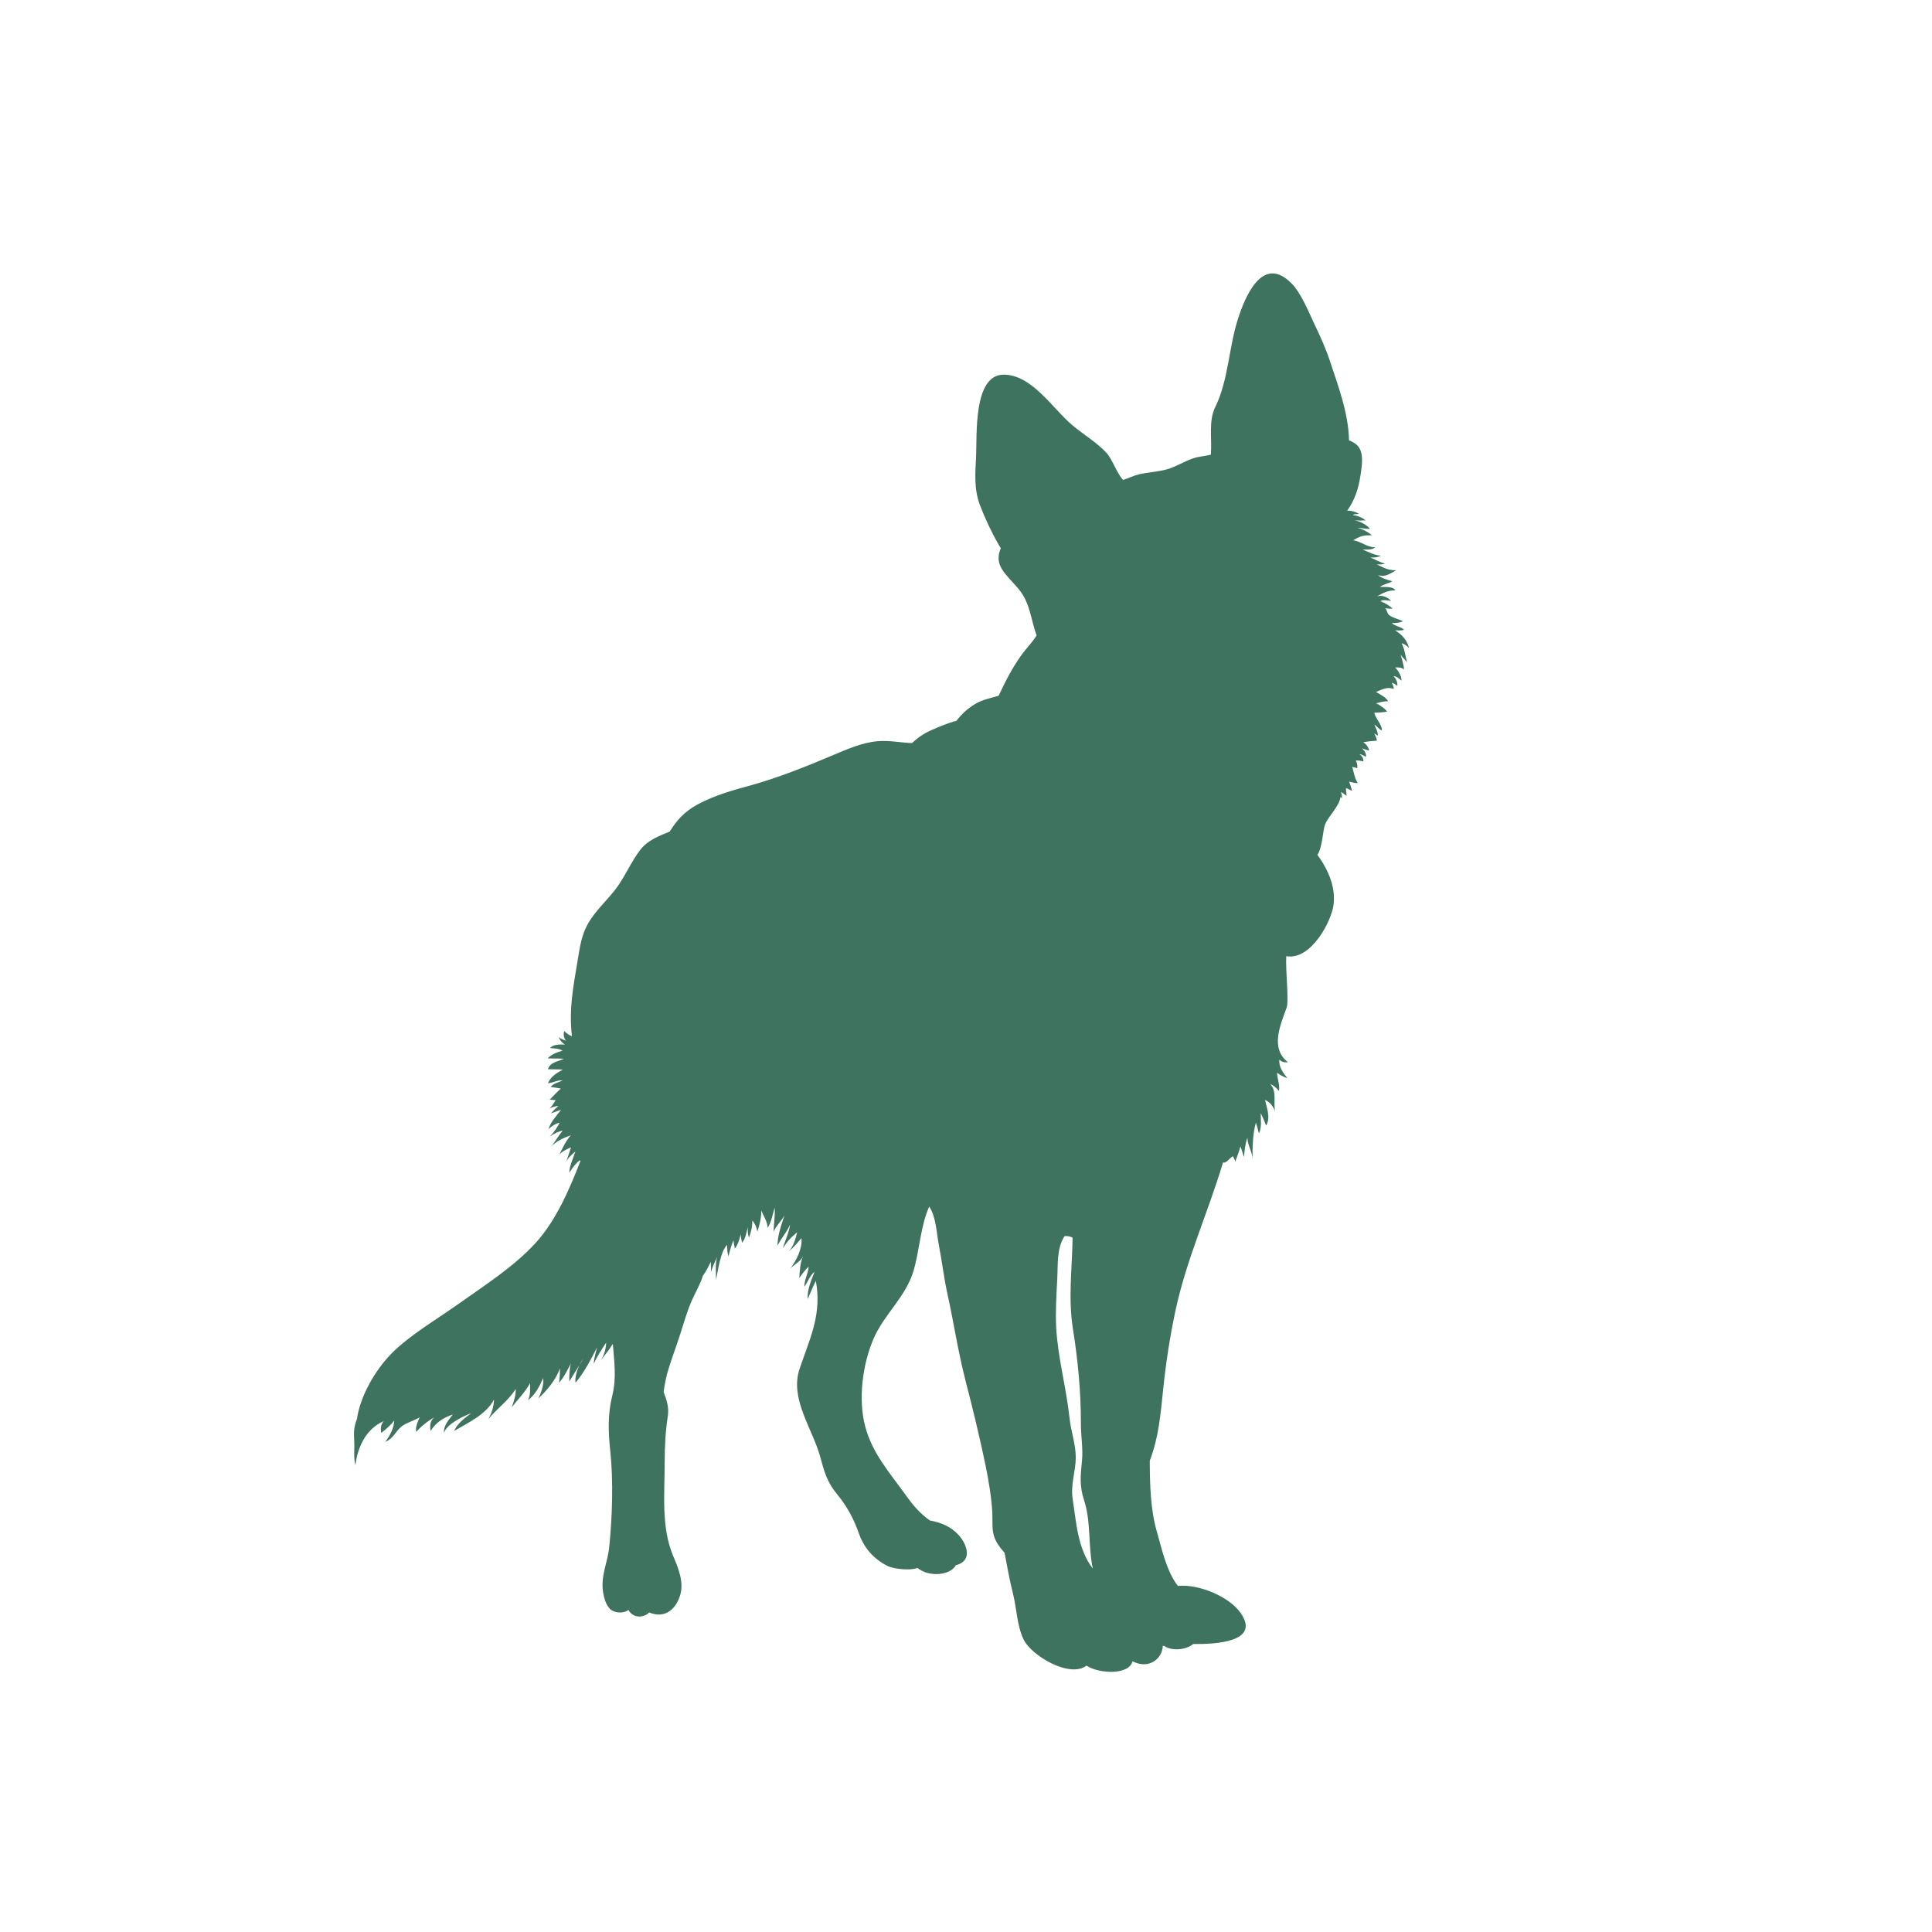
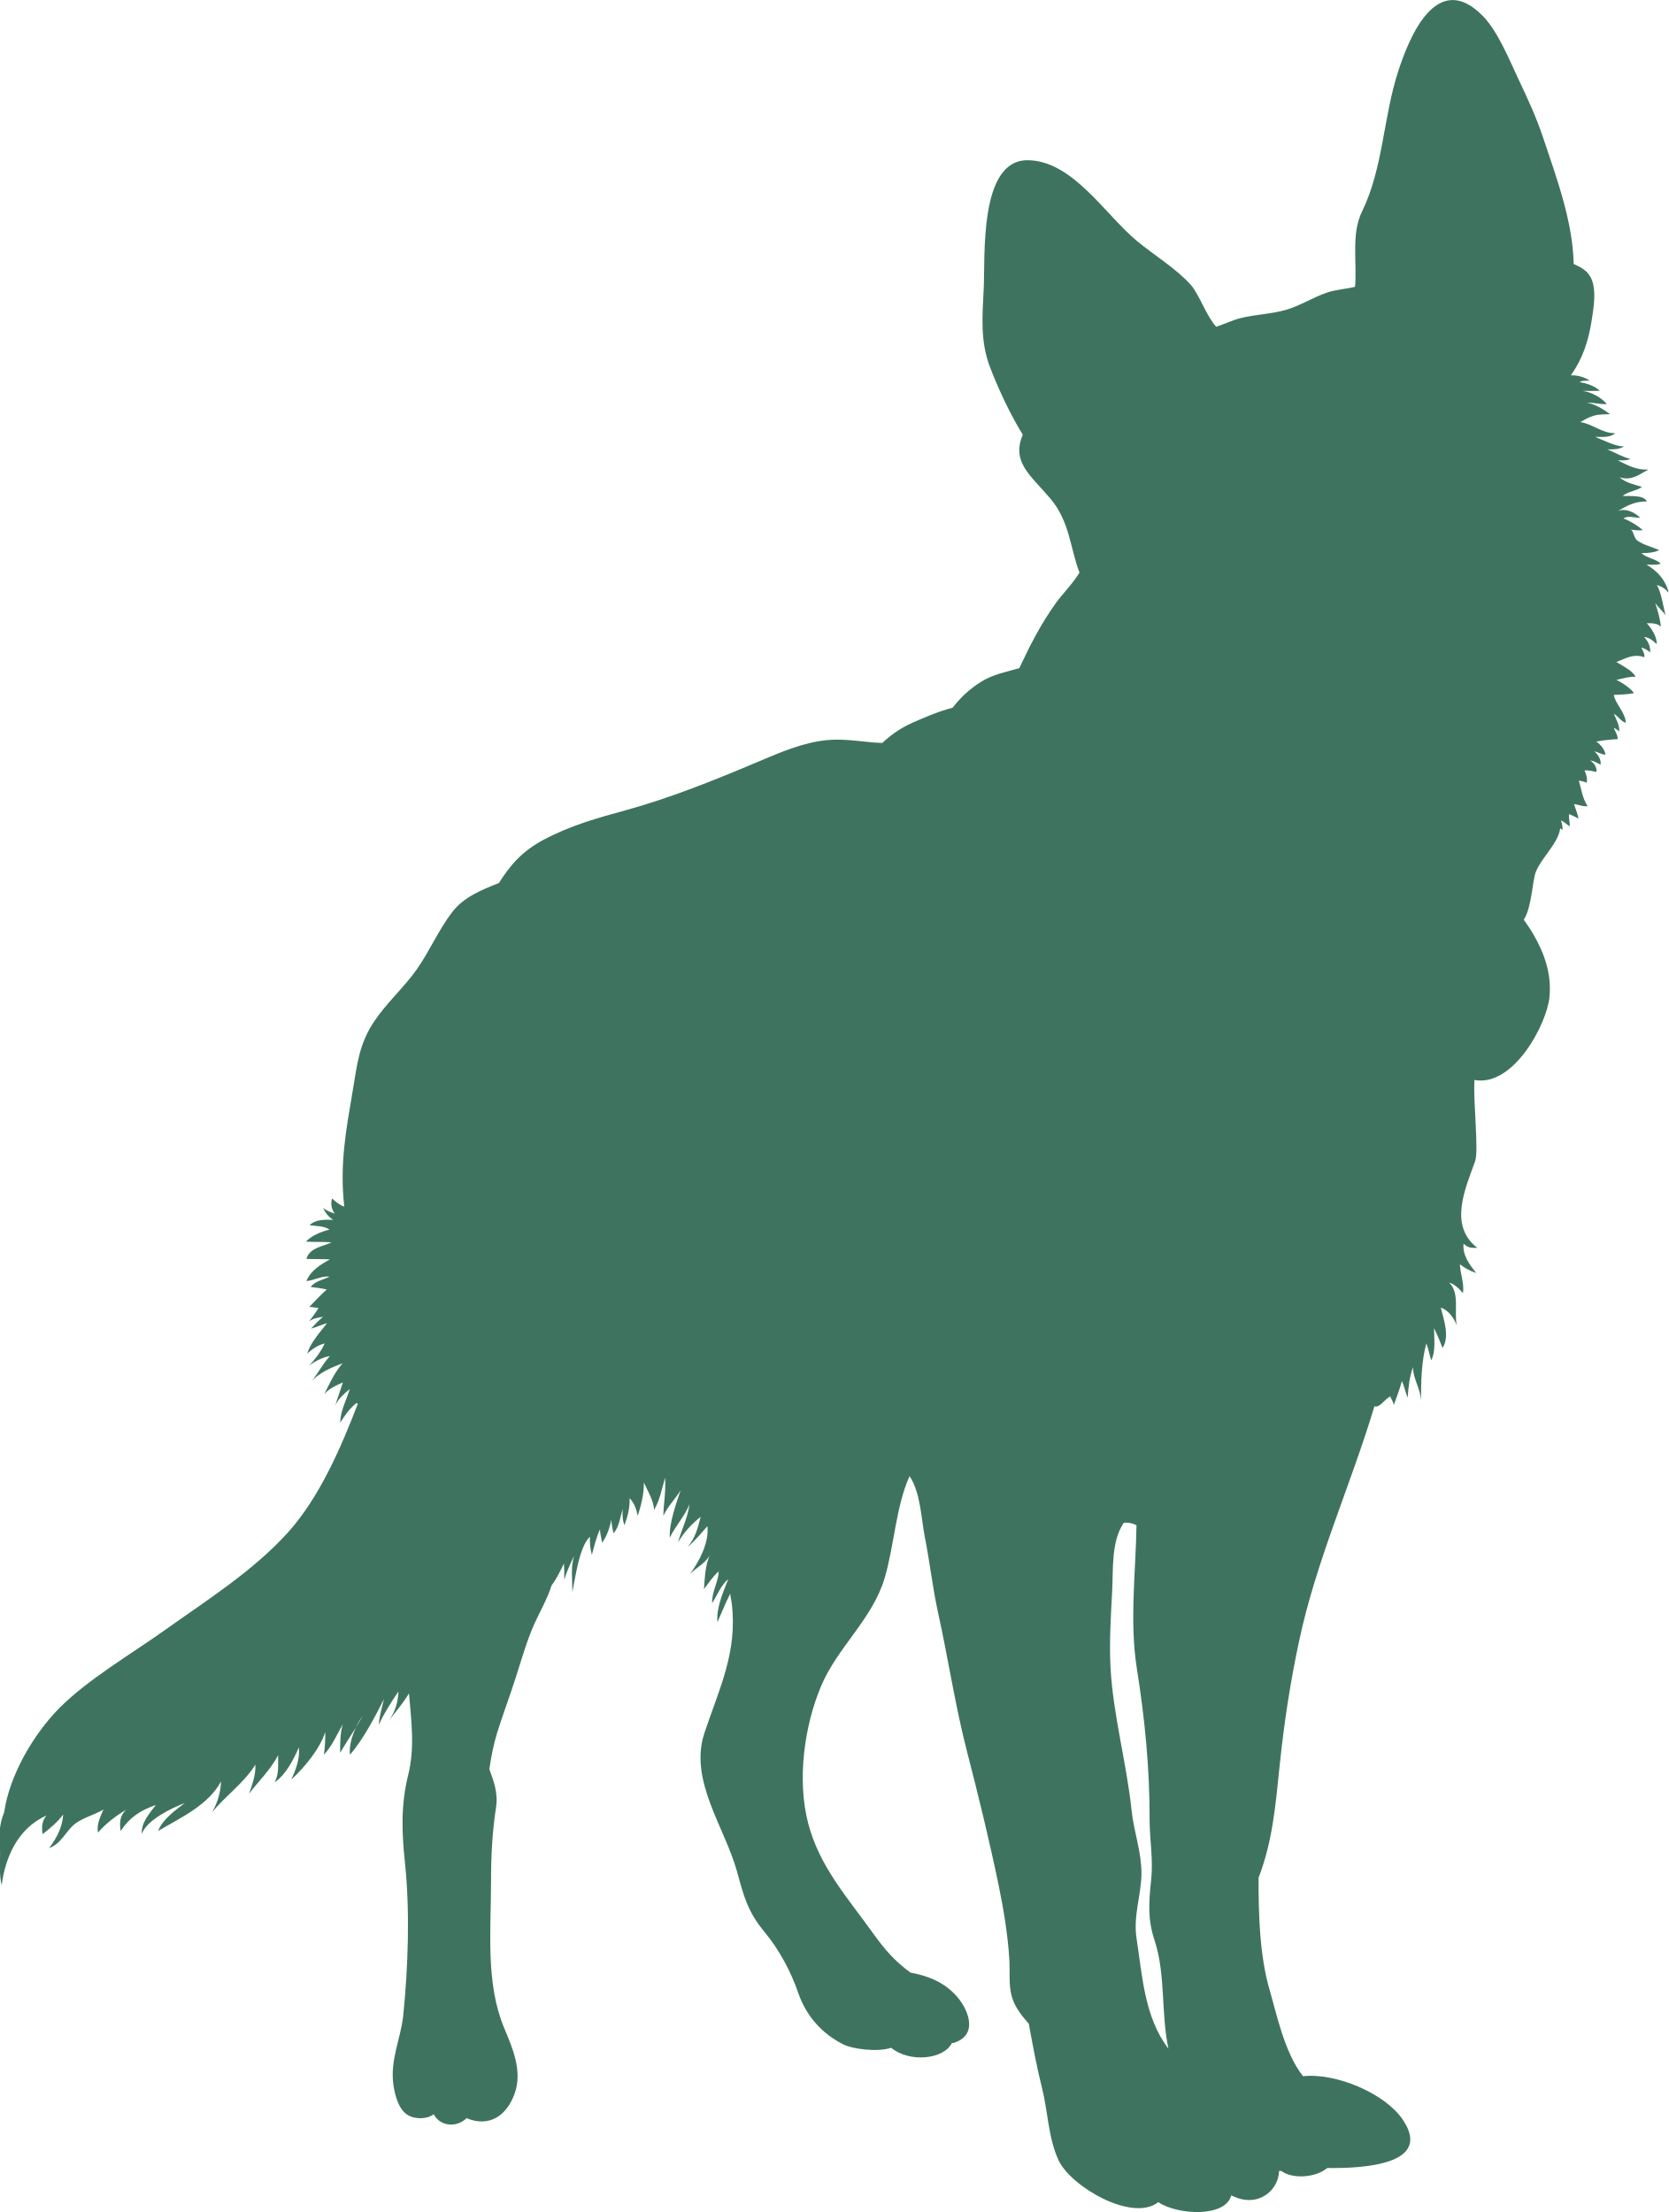
- <svg xmlns="http://www.w3.org/2000/svg" width="300" zoomAndPan="magnify" viewBox="0 0 224.88 225" height="300" preserveAspectRatio="xMidYMid meet" version="1.0">
-   <defs>
+ <svg xmlns="http://www.w3.org/2000/svg" width="163.782" zoomAndPan="magnify" viewBox="0 0 122.771 162.863" height="217.15" preserveAspectRatio="xMidYMid" version="1.0" id="svg2">
+   <defs id="defs1">
    <clipPath id="8263245c73">
-       <path d="M 41.066 31 L 164.004 31 L 164.004 195 L 41.066 195 Z M 41.066 31 " clip-rule="nonzero" />
+       <path d="M 41.066,31 H 164.004 V 195 H 41.066 Z m 0,0" clip-rule="nonzero" id="path1" />
    </clipPath>
  </defs>
-   <g clip-path="url(#8263245c73)">
-     <path fill="#3e745f" d="M 123.922 143.957 C 122.984 145.344 123.156 147.34 123.066 148.984 C 122.969 150.859 122.848 152.754 122.945 154.605 C 123.133 158.129 124.137 161.672 124.5 165.164 C 124.664 166.723 125.223 168.16 125.223 169.758 C 125.219 171.355 124.598 172.883 124.863 174.574 C 125.281 177.273 125.434 180.367 127.207 182.676 C 126.645 180.035 127.016 177.191 126.18 174.684 C 125.66 173.105 125.766 171.875 125.938 170.215 C 126.098 168.676 125.812 167.277 125.82 165.738 C 125.828 162.047 125.457 158.281 124.887 154.723 C 124.332 151.23 124.797 147.68 124.855 144.141 C 124.578 143.992 124.262 143.922 123.922 143.957 Z M 160.348 69.453 C 160.859 69.246 161.566 69.562 161.941 69.977 C 161.566 69.957 160.973 69.781 160.715 70.016 C 161.211 70.203 161.746 70.531 162.137 70.879 C 161.836 70.906 161.531 70.879 161.234 70.832 C 161.453 70.906 161.449 71.426 161.723 71.637 C 162.113 71.938 162.863 72.133 163.336 72.34 C 163.008 72.527 162.434 72.574 162.027 72.562 C 162.426 72.945 163.117 72.984 163.449 73.344 C 163.125 73.461 162.75 73.414 162.402 73.41 C 163.262 73.926 163.84 74.586 164.062 75.574 C 163.902 75.246 163.516 75.012 163.168 74.91 C 163.527 75.57 163.602 76.398 163.809 77.129 C 163.578 76.82 163.266 76.559 163.047 76.242 C 163.23 76.797 163.41 77.406 163.461 77.984 C 163.238 77.746 162.836 77.711 162.422 77.73 C 162.82 78.148 163.176 78.758 163.156 79.27 C 162.902 79.035 162.59 78.75 162.223 78.746 C 162.52 79.012 162.723 79.492 162.668 79.879 C 162.492 79.703 162.273 79.59 162.027 79.516 C 162.117 79.742 162.281 79.969 162.25 80.234 C 161.473 79.941 160.887 80.312 160.188 80.582 C 160.633 80.859 161.371 81.211 161.598 81.664 C 161.121 81.656 160.645 81.789 160.188 81.902 C 160.547 82.047 161.32 82.578 161.477 82.871 C 160.992 82.98 160.492 82.973 159.996 83.004 C 160.121 83.695 160.871 84.324 160.875 85.055 C 160.535 84.973 160.32 84.562 159.996 84.391 C 160.164 84.77 160.438 85.27 160.395 85.688 C 160.312 85.598 160.062 85.473 159.996 85.41 C 160.074 85.703 160.305 85.949 160.277 86.258 C 159.711 86.289 159.219 86.344 158.707 86.438 C 159.039 86.652 159.34 87.059 159.387 87.406 C 159.098 87.383 158.844 87.223 158.559 87.152 C 158.828 87.383 159.09 87.777 159.02 88.141 C 158.777 88.004 158.527 87.859 158.258 87.824 C 158.551 88.031 158.746 88.297 158.723 88.668 C 158.434 88.633 158.148 88.523 157.84 88.57 C 157.973 88.828 158.055 89.156 158.004 89.473 C 157.84 89.395 157.617 89.336 157.422 89.316 C 157.617 89.957 157.672 90.59 158.066 91.191 C 157.727 91.238 157.375 91.078 157.062 91.035 C 157.188 91.375 157.324 91.781 157.406 92.113 C 157.18 92.012 156.953 91.859 156.703 91.781 C 156.66 92.09 156.773 92.383 156.746 92.688 C 156.547 92.551 156.34 92.34 156.105 92.242 C 156.176 92.461 156.25 92.719 156.207 92.961 C 156.156 92.898 156.094 92.859 156.051 92.816 C 155.914 93.918 154.68 94.977 154.258 96.023 C 153.992 96.691 153.965 98.637 153.367 99.559 C 153.602 99.887 153.832 100.215 154.031 100.555 C 154.879 101.996 155.43 103.531 155.258 105.262 C 155.066 107.215 152.629 111.883 149.738 111.355 C 149.637 112.984 150.066 116.551 149.785 117.34 C 149.082 119.309 147.801 122.078 149.953 123.715 C 149.469 123.719 149.281 123.727 148.938 123.402 C 148.84 124.254 149.387 124.957 149.863 125.562 C 149.43 125.43 149.027 125.203 148.668 124.926 C 148.691 125.656 149 126.324 148.891 127.055 C 148.641 126.75 148.262 126.371 147.879 126.273 C 148.684 127.066 148.211 128.453 148.445 129.441 C 148.227 128.867 147.816 128.301 147.262 128.113 C 147.477 129.004 147.934 130.234 147.391 131.082 C 147.199 130.586 146.996 130.102 146.762 129.625 C 146.77 130.383 146.895 131.379 146.551 131.996 C 146.438 131.594 146.32 131.059 146.195 130.746 C 145.824 132.117 145.805 133.59 145.805 135.027 C 145.805 134.129 145.203 133.355 145.215 132.492 C 144.961 133.191 144.863 134 144.824 134.746 C 144.684 134.434 144.57 133.898 144.398 133.516 C 144.242 134.117 143.996 134.727 143.797 135.297 C 143.773 135.035 143.613 134.883 143.543 134.648 C 143.098 134.867 142.773 135.52 142.375 135.375 C 140.648 141.145 138.086 146.738 136.832 152.656 C 136.172 155.746 135.73 158.652 135.398 161.84 C 135.086 164.805 134.887 167.383 133.844 170.102 C 133.848 172.863 133.926 175.844 134.668 178.371 C 135.129 179.918 135.734 182.953 137.117 184.699 C 137.117 184.699 137.117 184.699 137.121 184.699 C 139.562 184.441 143.16 185.973 144.457 187.891 C 146.746 191.254 141.445 191.492 138.906 191.461 C 138.027 192.191 136.328 192.285 135.516 191.676 L 135.359 191.672 C 135.324 193.117 133.801 194.434 131.922 193.512 L 131.828 193.488 C 131.43 195.09 127.934 194.949 126.465 193.977 C 124.555 195.477 120.008 192.82 119.117 190.875 C 118.363 189.234 118.34 187.289 117.914 185.602 C 117.523 184.043 117.23 182.461 116.934 180.844 C 116.391 180.219 115.887 179.59 115.672 178.797 C 115.441 177.953 115.555 176.996 115.5 176.094 C 115.395 174.328 115.074 172.383 114.715 170.648 C 114.039 167.379 113.227 164.047 112.387 160.805 C 111.52 157.453 110.996 153.926 110.258 150.59 C 109.855 148.77 109.645 146.844 109.277 144.992 C 109.008 143.629 108.973 141.742 108.156 140.52 C 107.148 142.746 107.035 145.582 106.336 147.977 C 105.445 151.043 102.855 153.094 101.641 155.984 C 100.418 158.879 99.852 162.863 100.691 166.082 C 101.516 169.242 103.523 171.473 105.441 174.141 C 106.371 175.438 107.082 176.238 108.223 177.07 C 109.539 177.32 110.68 177.766 111.605 178.793 C 112.535 179.824 113.242 181.738 111.336 182.266 L 111.281 182.242 C 110.688 183.461 108.168 183.73 106.797 182.605 C 105.773 182.961 103.91 182.676 103.32 182.379 C 101.648 181.551 100.535 180.215 99.969 178.59 C 99.441 177.043 98.578 175.402 97.484 174.09 C 96.219 172.562 95.945 171.414 95.449 169.617 C 94.551 166.367 91.895 162.91 93.055 159.43 C 94.156 156.133 95.5 153.469 95.066 149.902 C 95.039 149.645 94.973 149.426 94.953 149.172 C 94.602 149.855 94.184 150.895 94.012 151.27 C 93.918 150.203 94.426 149.082 94.809 148.102 C 94.246 148.566 94.016 149.281 93.621 149.863 C 93.586 149.043 94.066 148.344 94.109 147.531 C 93.676 147.895 93.371 148.391 93.02 148.836 C 93.074 148.094 93.125 146.918 93.488 146.273 C 93.141 146.941 92.5 147.223 91.996 147.711 C 92.688 146.789 93.418 145.355 93.273 144.199 C 92.809 144.727 92.367 145.285 91.816 145.727 C 92.375 145.105 92.582 144.281 92.777 143.512 C 92.066 144.086 91.562 144.645 91.109 145.391 C 91.371 144.445 91.828 143.586 91.953 142.594 C 91.613 143.461 90.91 144.191 90.508 145.047 C 90.434 144.043 90.977 142.512 91.301 141.559 C 90.906 142.215 90.348 142.742 90.031 143.441 C 90.047 142.508 90.234 141.562 90.156 140.641 C 89.926 141.434 89.762 142.324 89.344 143.008 C 89.328 142.312 88.871 141.613 88.594 140.984 C 88.625 141.77 88.379 142.719 88.148 143.441 C 88.055 142.965 87.883 142.504 87.547 142.137 C 87.57 142.832 87.41 143.492 87.164 144.125 C 87.027 143.762 86.992 143.34 87.051 142.941 C 86.84 143.504 86.793 144.273 86.352 144.727 C 86.309 144.391 86.203 144.086 86.207 143.738 C 86.074 144.312 85.871 144.98 85.512 145.418 C 85.484 145.074 85.363 144.777 85.371 144.426 C 85.09 145.023 84.941 145.684 84.77 146.309 C 84.645 145.895 84.613 145.418 84.625 144.977 C 83.836 145.73 83.559 147.977 83.332 149.062 C 83.34 148.184 83.199 147.215 83.461 146.383 C 83.199 146.93 82.91 147.559 82.734 148.148 C 82.75 147.75 82.738 147.336 82.715 146.949 C 82.453 147.488 82.172 148.078 81.797 148.578 C 81.527 149.492 80.871 150.645 80.547 151.367 C 79.957 152.695 79.594 154.027 79.145 155.414 C 78.715 156.758 78.223 158.051 77.801 159.402 C 77.523 160.289 77.359 161.18 77.223 162.09 C 77.543 162.973 77.883 163.848 77.711 164.938 C 77.441 166.68 77.348 168.449 77.348 170.332 C 77.348 174.035 76.93 177.863 78.336 181.203 C 78.941 182.633 79.652 184.312 79.109 185.906 C 78.512 187.672 77.148 188.473 75.547 187.785 C 74.859 188.477 73.629 188.441 73.125 187.496 C 72.641 187.887 71.684 187.887 71.148 187.512 C 70.508 187.062 70.266 186.031 70.164 185.363 C 69.891 183.492 70.711 181.934 70.887 180.199 C 71.246 176.629 71.387 172.527 71.008 168.953 C 70.77 166.734 70.707 164.707 71.246 162.527 C 71.754 160.492 71.473 158.547 71.309 156.508 C 70.902 157.191 70.371 157.82 69.859 158.473 C 70.301 157.832 70.508 157.133 70.531 156.371 C 70.023 157.121 69.461 157.988 69.09 158.82 C 69.113 158.191 69.328 157.543 69.465 156.934 C 68.848 158.168 67.863 160.031 66.961 161.023 C 66.891 160.418 67.098 159.664 67.402 159.016 C 67.566 158.746 67.73 158.477 67.879 158.199 C 67.711 158.43 67.547 158.711 67.402 159.016 C 67.02 159.637 66.609 160.254 66.242 160.883 C 66.227 160.246 66.246 159.371 66.438 158.781 C 66.027 159.5 65.625 160.43 65.047 161.023 C 65.117 160.492 65.156 159.918 65.145 159.348 C 64.75 160.613 63.59 161.992 62.645 162.855 C 62.977 162.137 63.297 161.301 63.199 160.492 C 62.812 161.375 62.246 162.504 61.418 163.059 C 61.754 162.434 61.66 161.758 61.676 161.066 C 61.094 162.164 60.246 162.965 59.535 163.895 C 59.777 163.207 60.031 162.508 60 161.762 C 59.129 163.148 57.801 164.047 56.812 165.27 C 57.242 164.5 57.434 163.805 57.473 162.988 C 56.566 164.727 54.438 165.703 52.832 166.645 C 53.199 165.766 54.043 165.168 54.805 164.582 C 53.809 164.969 52.027 165.824 51.641 166.852 C 51.574 166.039 52.215 165.336 52.676 164.727 C 51.531 165.125 50.715 165.664 50.086 166.648 C 49.98 166.043 50.023 165.453 50.52 165.07 C 49.758 165.484 48.957 166.133 48.41 166.762 C 48.301 166.164 48.578 165.605 48.816 165.062 C 48.188 165.441 47.324 165.66 46.734 166.105 C 46.035 166.645 45.727 167.586 44.812 167.902 C 45.371 167.184 45.805 166.332 45.852 165.43 C 45.445 165.984 44.852 166.48 44.336 166.875 C 44.25 166.383 44.289 165.875 44.629 165.5 C 42.504 166.449 41.59 168.586 41.324 170.637 C 41.137 169.883 41.207 169.059 41.207 168.266 C 41.207 167.664 41.121 167.004 41.203 166.41 C 41.25 166.008 41.363 165.629 41.508 165.266 C 41.898 162.52 43.688 159.5 45.543 157.621 C 47.672 155.473 50.75 153.695 53.297 151.879 C 56.398 149.672 59.793 147.531 62.359 144.707 C 64.711 142.121 66.316 138.379 67.535 135.211 L 67.457 135.125 C 66.953 135.516 66.621 135.992 66.242 136.578 C 66.262 135.727 66.691 134.934 66.949 134.105 C 66.531 134.445 66.066 134.871 65.879 135.316 C 66.051 134.754 66.27 134.176 66.445 133.613 C 65.977 133.828 65.402 134.07 65.07 134.488 C 65.445 133.738 65.848 132.84 66.418 132.219 C 65.637 132.488 64.641 132.93 64.102 133.57 C 64.602 132.969 64.965 132.242 65.488 131.676 C 64.961 131.762 64.406 132.047 63.957 132.383 C 64.312 132.027 64.844 131.336 65.102 130.746 C 64.613 130.867 64.168 131.164 63.816 131.5 C 64.039 130.727 64.691 130 65.277 129.254 C 64.875 129.367 64.488 129.547 64.102 129.66 C 64.371 129.348 64.664 129.055 64.98 128.781 C 64.57 128.867 64.293 128.891 63.961 129.113 C 64.191 128.801 64.465 128.473 64.648 128.121 C 64.441 128.137 64.16 128.043 63.953 128.074 C 64.359 127.66 64.785 127.188 65.254 126.773 C 64.852 126.688 64.441 126.637 64.074 126.59 C 64.363 126.168 64.984 126.07 65.465 125.828 C 64.852 125.762 64.375 126.102 63.754 126.156 C 64.07 125.379 64.801 124.934 65.492 124.562 C 64.918 124.527 64.32 124.551 63.754 124.523 C 63.996 123.684 65.004 123.609 65.609 123.305 C 64.988 123.258 64.34 123.293 63.719 123.254 C 64.188 122.77 64.816 122.547 65.453 122.359 C 65.027 122.09 64.457 122.113 63.988 122.047 C 64.41 121.613 65.117 121.629 65.73 121.648 C 65.41 121.453 65.145 121.141 64.992 120.781 C 65.281 121.008 65.547 121.082 65.848 121.191 C 65.609 120.898 65.523 120.48 65.645 120.074 C 65.902 120.312 66.215 120.57 66.543 120.672 C 66.195 117.523 66.676 115.055 67.184 112.031 C 67.5 110.145 67.645 108.672 68.762 107.016 C 69.672 105.664 70.938 104.543 71.871 103.223 C 72.816 101.883 73.496 100.281 74.5 98.977 C 75.363 97.859 76.695 97.344 77.93 96.848 C 78.727 95.59 79.594 94.52 81.27 93.637 C 83.258 92.594 85.191 92.059 87.277 91.488 C 90.543 90.586 93.848 89.262 96.977 87.934 C 98.621 87.238 100.34 86.484 102.121 86.324 C 103.484 86.195 104.875 86.5 106.148 86.539 C 106.766 85.969 107.449 85.457 108.344 85.062 C 109.137 84.707 110.324 84.195 111.324 83.945 C 111.898 83.211 112.566 82.555 113.492 81.992 C 114.355 81.469 115.344 81.297 116.238 81.027 C 117.035 79.332 117.824 77.766 118.961 76.191 C 119.43 75.555 120.18 74.797 120.668 73.992 C 119.969 72.18 119.965 70.246 118.516 68.535 C 117.078 66.836 115.633 65.863 116.492 63.84 C 116.395 63.684 116.301 63.527 116.211 63.375 C 115.406 61.984 114.664 60.387 114.09 58.898 C 113.355 56.996 113.512 55.164 113.613 53.156 C 113.738 50.727 113.25 43.621 116.844 43.633 C 120.156 43.648 122.527 47.609 124.891 49.574 C 126.188 50.648 127.75 51.582 128.84 52.785 C 129.473 53.484 129.996 55.09 130.73 55.895 C 131.371 55.68 132.016 55.379 132.547 55.25 C 133.645 54.984 134.773 54.965 135.875 54.648 C 136.918 54.344 137.84 53.742 138.863 53.387 C 139.543 53.152 140.281 53.125 140.953 52.953 C 141.105 51.074 140.66 49.062 141.465 47.414 C 143.027 44.223 143.035 40.426 144.129 37.09 C 144.926 34.625 146.965 29.516 150.387 33.043 C 151.469 34.16 152.324 36.27 152.984 37.672 C 153.648 39.07 154.297 40.473 154.777 41.914 C 155.746 44.832 156.984 48.094 157.047 51.277 C 157.785 51.598 158.293 51.914 158.492 52.812 C 158.664 53.617 158.488 54.68 158.367 55.453 C 158.137 56.934 157.699 58.277 156.836 59.469 C 157.328 59.461 157.816 59.59 158.23 59.859 C 157.965 59.871 157.68 59.836 157.48 59.977 C 157.977 60.043 158.613 60.262 158.965 60.605 C 158.539 60.633 158.102 60.617 157.668 60.617 C 158.293 60.672 159.09 61.102 159.484 61.586 C 159.008 61.625 158.516 61.461 158.016 61.492 C 158.594 61.57 159.23 61.969 159.73 62.328 C 159.312 62.355 158.934 62.328 158.535 62.441 C 158.176 62.547 157.855 62.727 157.535 62.918 C 158.414 63.031 159.152 63.762 160.102 63.727 C 159.754 64.07 159.125 64.004 158.629 64 C 159.184 64.227 160.164 64.73 160.758 64.703 C 160.434 64.922 159.945 64.938 159.527 64.922 C 160.074 65.145 160.633 65.492 161.223 65.625 C 160.941 65.77 160.605 65.715 160.293 65.738 C 161.023 66.086 161.637 66.449 162.543 66.41 C 161.812 66.809 161.301 67.246 160.426 66.98 C 160.859 67.379 161.535 67.516 162.074 67.688 C 161.75 67.949 161.051 68.02 160.652 68.352 C 161.156 68.387 162.203 68.25 162.434 68.758 C 161.582 68.742 160.977 69.062 160.34 69.441 Z M 160.348 69.453 " fill-opacity="1" fill-rule="nonzero" />
+   <g clip-path="url(#8263245c73)" id="g2" transform="translate(-41.22766,-31.83963)">
+     <path fill="#3e745f" d="m 123.922,143.957 c -0.938,1.387 -0.766,3.383 -0.855,5.027 -0.098,1.875 -0.219,3.77 -0.121,5.621 0.188,3.523 1.191,7.066 1.555,10.559 0.164,1.559 0.723,2.996 0.723,4.594 -0.004,1.598 -0.625,3.125 -0.359,4.816 0.418,2.699 0.57,5.793 2.344,8.102 -0.562,-2.641 -0.191,-5.484 -1.027,-7.992 -0.52,-1.578 -0.414,-2.809 -0.242,-4.469 0.16,-1.539 -0.125,-2.938 -0.117,-4.477 0.008,-3.691 -0.363,-7.457 -0.934,-11.016 -0.555,-3.492 -0.09,-7.043 -0.031,-10.582 -0.277,-0.148 -0.594,-0.219 -0.934,-0.184 z m 36.426,-74.504 c 0.512,-0.207 1.219,0.109 1.594,0.523 -0.375,-0.02 -0.969,-0.195 -1.227,0.039 0.496,0.188 1.031,0.516 1.422,0.863 -0.301,0.027 -0.605,0 -0.902,-0.047 0.219,0.074 0.215,0.594 0.488,0.805 0.391,0.301 1.141,0.496 1.613,0.703 -0.328,0.188 -0.902,0.234 -1.309,0.223 0.398,0.383 1.09,0.422 1.422,0.781 -0.324,0.117 -0.699,0.07 -1.047,0.066 0.859,0.516 1.438,1.176 1.66,2.164 -0.16,-0.328 -0.547,-0.562 -0.895,-0.664 0.359,0.66 0.434,1.488 0.641,2.219 -0.23,-0.309 -0.543,-0.57 -0.762,-0.887 0.184,0.555 0.363,1.164 0.414,1.742 -0.223,-0.238 -0.625,-0.273 -1.039,-0.254 0.398,0.418 0.754,1.027 0.734,1.539 -0.254,-0.234 -0.566,-0.52 -0.934,-0.523 0.297,0.266 0.5,0.746 0.445,1.133 -0.176,-0.176 -0.395,-0.289 -0.641,-0.363 0.09,0.227 0.254,0.453 0.223,0.719 -0.777,-0.293 -1.363,0.078 -2.062,0.348 0.445,0.277 1.184,0.629 1.41,1.082 -0.477,-0.008 -0.953,0.125 -1.41,0.238 0.359,0.145 1.133,0.676 1.289,0.969 -0.484,0.109 -0.984,0.102 -1.48,0.133 0.125,0.691 0.875,1.32 0.879,2.051 -0.34,-0.082 -0.555,-0.492 -0.879,-0.664 0.168,0.379 0.441,0.879 0.398,1.297 -0.082,-0.09 -0.332,-0.215 -0.398,-0.277 0.078,0.293 0.309,0.539 0.281,0.848 -0.566,0.031 -1.059,0.086 -1.57,0.18 0.332,0.215 0.633,0.621 0.68,0.969 -0.289,-0.023 -0.543,-0.184 -0.828,-0.254 0.27,0.23 0.531,0.625 0.461,0.988 -0.242,-0.137 -0.492,-0.281 -0.762,-0.316 0.293,0.207 0.488,0.473 0.465,0.844 -0.289,-0.035 -0.574,-0.145 -0.883,-0.098 0.133,0.258 0.215,0.586 0.164,0.902 -0.164,-0.078 -0.387,-0.137 -0.582,-0.156 0.195,0.641 0.25,1.273 0.645,1.875 -0.34,0.047 -0.691,-0.113 -1.004,-0.156 0.125,0.34 0.262,0.746 0.344,1.078 -0.227,-0.102 -0.453,-0.254 -0.703,-0.332 -0.043,0.309 0.07,0.602 0.043,0.906 -0.199,-0.137 -0.406,-0.348 -0.641,-0.445 0.07,0.219 0.145,0.477 0.102,0.719 -0.051,-0.062 -0.113,-0.102 -0.156,-0.145 -0.137,1.102 -1.371,2.16 -1.793,3.207 -0.266,0.668 -0.293,2.613 -0.891,3.535 0.234,0.328 0.465,0.656 0.664,0.996 0.848,1.441 1.398,2.977 1.227,4.707 -0.191,1.953 -2.629,6.621 -5.52,6.094 -0.102,1.629 0.328,5.195 0.047,5.984 -0.703,1.969 -1.984,4.738 0.168,6.375 -0.484,0.004 -0.672,0.012 -1.016,-0.312 -0.098,0.852 0.449,1.555 0.926,2.16 -0.434,-0.133 -0.836,-0.359 -1.195,-0.637 0.023,0.73 0.332,1.398 0.223,2.129 -0.25,-0.305 -0.629,-0.684 -1.012,-0.781 0.805,0.793 0.332,2.18 0.566,3.168 -0.219,-0.574 -0.629,-1.141 -1.184,-1.328 0.215,0.891 0.672,2.121 0.129,2.969 -0.191,-0.496 -0.395,-0.98 -0.629,-1.457 0.008,0.758 0.133,1.754 -0.211,2.371 -0.113,-0.402 -0.23,-0.938 -0.355,-1.25 -0.371,1.371 -0.391,2.844 -0.391,4.281 0,-0.898 -0.602,-1.672 -0.59,-2.535 -0.254,0.699 -0.352,1.508 -0.391,2.254 -0.141,-0.312 -0.254,-0.848 -0.426,-1.23 -0.156,0.602 -0.402,1.211 -0.602,1.781 -0.023,-0.262 -0.184,-0.414 -0.254,-0.648 -0.445,0.219 -0.77,0.871 -1.168,0.727 -1.727,5.77 -4.289,11.363 -5.543,17.281 -0.66,3.09 -1.102,5.996 -1.434,9.184 -0.312,2.965 -0.512,5.543 -1.555,8.262 0.004,2.762 0.082,5.742 0.824,8.27 0.461,1.547 1.066,4.582 2.449,6.328 0,0 0,0 0.004,0 2.441,-0.258 6.039,1.273 7.336,3.191 2.289,3.363 -3.012,3.602 -5.551,3.57 -0.879,0.73 -2.578,0.824 -3.391,0.215 l -0.156,-0.004 c -0.035,1.445 -1.559,2.762 -3.438,1.84 l -0.094,-0.023 c -0.398,1.602 -3.895,1.461 -5.363,0.488 -1.91,1.5 -6.457,-1.156 -7.348,-3.102 -0.754,-1.641 -0.777,-3.586 -1.203,-5.273 -0.391,-1.559 -0.684,-3.141 -0.98,-4.758 -0.543,-0.625 -1.047,-1.254 -1.262,-2.047 -0.23,-0.844 -0.117,-1.801 -0.172,-2.703 -0.105,-1.766 -0.426,-3.711 -0.785,-5.445 -0.676,-3.27 -1.488,-6.602 -2.328,-9.844 -0.867,-3.352 -1.391,-6.879 -2.129,-10.215 -0.402,-1.82 -0.613,-3.746 -0.98,-5.598 -0.27,-1.363 -0.305,-3.25 -1.121,-4.473 -1.008,2.227 -1.121,5.062 -1.82,7.457 -0.891,3.066 -3.48,5.117 -4.695,8.008 -1.223,2.895 -1.789,6.879 -0.949,10.098 0.824,3.16 2.832,5.391 4.75,8.059 0.93,1.297 1.641,2.098 2.781,2.93 1.316,0.25 2.457,0.695 3.383,1.723 0.93,1.031 1.637,2.945 -0.27,3.473 l -0.055,-0.023 c -0.594,1.219 -3.113,1.488 -4.484,0.363 -1.023,0.355 -2.887,0.07 -3.477,-0.227 -1.672,-0.828 -2.785,-2.164 -3.352,-3.789 -0.527,-1.547 -1.391,-3.188 -2.484,-4.5 -1.266,-1.527 -1.539,-2.676 -2.035,-4.473 -0.898,-3.25 -3.555,-6.707 -2.395,-10.188 1.102,-3.297 2.445,-5.961 2.012,-9.527 -0.027,-0.258 -0.094,-0.477 -0.113,-0.73 -0.352,0.684 -0.77,1.723 -0.941,2.098 -0.094,-1.066 0.414,-2.188 0.797,-3.168 -0.562,0.465 -0.793,1.18 -1.188,1.762 -0.035,-0.82 0.445,-1.52 0.488,-2.332 -0.434,0.363 -0.738,0.859 -1.09,1.305 0.055,-0.742 0.105,-1.918 0.469,-2.562 -0.348,0.668 -0.988,0.949 -1.492,1.438 0.691,-0.922 1.422,-2.355 1.277,-3.512 -0.465,0.527 -0.906,1.086 -1.457,1.527 0.559,-0.621 0.766,-1.445 0.961,-2.215 -0.711,0.574 -1.215,1.133 -1.668,1.879 0.262,-0.945 0.719,-1.805 0.844,-2.797 -0.34,0.867 -1.043,1.598 -1.445,2.453 -0.074,-1.004 0.469,-2.535 0.793,-3.488 -0.395,0.656 -0.953,1.184 -1.27,1.883 0.016,-0.934 0.203,-1.879 0.125,-2.801 -0.23,0.793 -0.395,1.684 -0.812,2.367 -0.016,-0.695 -0.473,-1.395 -0.75,-2.023 0.031,0.785 -0.215,1.734 -0.445,2.457 -0.094,-0.477 -0.266,-0.938 -0.602,-1.305 0.023,0.695 -0.137,1.355 -0.383,1.988 -0.137,-0.363 -0.172,-0.785 -0.113,-1.184 -0.211,0.562 -0.258,1.332 -0.699,1.785 -0.043,-0.336 -0.148,-0.641 -0.145,-0.988 -0.133,0.574 -0.336,1.242 -0.695,1.68 -0.027,-0.344 -0.148,-0.641 -0.141,-0.992 -0.281,0.598 -0.43,1.258 -0.602,1.883 -0.125,-0.414 -0.156,-0.891 -0.145,-1.332 -0.789,0.754 -1.066,3 -1.293,4.086 0.008,-0.879 -0.133,-1.848 0.129,-2.68 -0.262,0.547 -0.551,1.176 -0.727,1.766 0.016,-0.398 0.004,-0.812 -0.02,-1.199 -0.262,0.539 -0.543,1.129 -0.918,1.629 -0.27,0.914 -0.926,2.066 -1.25,2.789 -0.59,1.328 -0.953,2.66 -1.402,4.047 -0.43,1.344 -0.922,2.637 -1.344,3.988 -0.277,0.887 -0.441,1.777 -0.578,2.688 0.32,0.883 0.66,1.758 0.488,2.848 -0.27,1.742 -0.363,3.512 -0.363,5.395 0,3.703 -0.418,7.531 0.988,10.871 0.605,1.43 1.316,3.109 0.773,4.703 -0.598,1.766 -1.961,2.566 -3.562,1.879 -0.688,0.691 -1.918,0.656 -2.422,-0.289 -0.484,0.391 -1.441,0.391 -1.977,0.016 -0.641,-0.449 -0.883,-1.48 -0.984,-2.148 -0.273,-1.871 0.547,-3.43 0.723,-5.164 0.359,-3.57 0.5,-7.672 0.121,-11.246 -0.238,-2.219 -0.301,-4.246 0.238,-6.426 0.508,-2.035 0.227,-3.98 0.062,-6.02 -0.406,0.684 -0.938,1.312 -1.449,1.965 0.441,-0.641 0.648,-1.34 0.672,-2.102 -0.508,0.75 -1.07,1.617 -1.441,2.449 0.023,-0.629 0.238,-1.277 0.375,-1.887 -0.617,1.234 -1.602,3.098 -2.504,4.09 -0.07,-0.605 0.137,-1.359 0.441,-2.008 0.164,-0.27 0.328,-0.539 0.477,-0.816 -0.168,0.23 -0.332,0.512 -0.477,0.816 -0.383,0.621 -0.793,1.238 -1.16,1.867 -0.016,-0.637 0.004,-1.512 0.195,-2.102 -0.41,0.719 -0.812,1.648 -1.391,2.242 0.07,-0.531 0.109,-1.105 0.098,-1.676 -0.395,1.266 -1.555,2.645 -2.5,3.508 0.332,-0.719 0.652,-1.555 0.555,-2.363 -0.387,0.883 -0.953,2.012 -1.781,2.566 0.336,-0.625 0.242,-1.301 0.258,-1.992 -0.582,1.098 -1.43,1.898 -2.141,2.828 0.242,-0.688 0.496,-1.387 0.465,-2.133 -0.871,1.387 -2.199,2.285 -3.188,3.508 0.43,-0.77 0.621,-1.465 0.66,-2.281 -0.906,1.738 -3.035,2.715 -4.641,3.656 0.367,-0.879 1.211,-1.477 1.973,-2.062 -0.996,0.387 -2.777,1.242 -3.164,2.27 -0.066,-0.812 0.574,-1.516 1.035,-2.125 -1.145,0.398 -1.961,0.938 -2.59,1.922 -0.105,-0.605 -0.062,-1.195 0.434,-1.578 -0.762,0.414 -1.562,1.062 -2.109,1.691 -0.109,-0.598 0.168,-1.156 0.406,-1.699 -0.629,0.379 -1.492,0.598 -2.082,1.043 -0.699,0.539 -1.008,1.48 -1.922,1.797 0.559,-0.719 0.992,-1.57 1.039,-2.473 -0.406,0.555 -1,1.051 -1.516,1.445 -0.086,-0.492 -0.047,-1 0.293,-1.375 -2.125,0.949 -3.039,3.086 -3.305,5.137 -0.188,-0.754 -0.117,-1.578 -0.117,-2.371 0,-0.602 -0.086,-1.262 -0.004,-1.855 0.047,-0.402 0.16,-0.781 0.305,-1.145 0.391,-2.746 2.18,-5.766 4.035,-7.645 2.129,-2.148 5.207,-3.926 7.754,-5.742 3.102,-2.207 6.496,-4.348 9.062,-7.172 2.352,-2.586 3.957,-6.328 5.176,-9.496 l -0.078,-0.086 c -0.504,0.391 -0.836,0.867 -1.215,1.453 0.02,-0.852 0.449,-1.645 0.707,-2.473 -0.418,0.34 -0.883,0.766 -1.07,1.211 0.172,-0.562 0.391,-1.141 0.566,-1.703 -0.469,0.215 -1.043,0.457 -1.375,0.875 0.375,-0.75 0.777,-1.648 1.348,-2.27 -0.781,0.27 -1.777,0.711 -2.316,1.352 0.5,-0.602 0.863,-1.328 1.387,-1.895 -0.527,0.086 -1.082,0.371 -1.531,0.707 0.355,-0.355 0.887,-1.047 1.145,-1.637 -0.488,0.121 -0.934,0.418 -1.285,0.754 0.223,-0.773 0.875,-1.5 1.461,-2.246 -0.402,0.113 -0.789,0.293 -1.176,0.406 0.27,-0.312 0.562,-0.605 0.879,-0.879 -0.41,0.086 -0.688,0.109 -1.02,0.332 0.23,-0.312 0.504,-0.641 0.688,-0.992 -0.207,0.016 -0.488,-0.078 -0.695,-0.047 0.406,-0.414 0.832,-0.887 1.301,-1.301 -0.402,-0.086 -0.812,-0.137 -1.18,-0.184 0.289,-0.422 0.91,-0.52 1.391,-0.762 -0.613,-0.066 -1.09,0.273 -1.711,0.328 0.316,-0.777 1.047,-1.223 1.738,-1.594 -0.574,-0.035 -1.172,-0.012 -1.738,-0.039 0.242,-0.84 1.25,-0.914 1.855,-1.219 -0.621,-0.047 -1.27,-0.012 -1.891,-0.051 0.469,-0.484 1.098,-0.707 1.734,-0.895 -0.426,-0.27 -0.996,-0.246 -1.465,-0.312 0.422,-0.434 1.129,-0.418 1.742,-0.398 -0.32,-0.195 -0.586,-0.508 -0.738,-0.867 0.289,0.227 0.555,0.301 0.855,0.41 -0.238,-0.293 -0.324,-0.711 -0.203,-1.117 0.258,0.238 0.57,0.496 0.898,0.598 -0.348,-3.148 0.133,-5.617 0.641,-8.641 0.316,-1.887 0.461,-3.359 1.578,-5.016 0.91,-1.352 2.176,-2.473 3.109,-3.793 0.945,-1.34 1.625,-2.941 2.629,-4.246 0.863,-1.117 2.195,-1.633 3.43,-2.129 0.797,-1.258 1.664,-2.328 3.34,-3.211 1.988,-1.043 3.922,-1.578 6.008,-2.148 3.266,-0.902 6.57,-2.227 9.699,-3.555 1.645,-0.695 3.363,-1.449 5.145,-1.609 1.363,-0.129 2.754,0.176 4.027,0.215 0.617,-0.57 1.301,-1.082 2.195,-1.477 0.793,-0.355 1.98,-0.867 2.98,-1.117 0.574,-0.734 1.242,-1.391 2.168,-1.953 0.863,-0.523 1.852,-0.695 2.746,-0.965 0.797,-1.695 1.586,-3.262 2.723,-4.836 0.469,-0.637 1.219,-1.395 1.707,-2.199 -0.699,-1.812 -0.703,-3.746 -2.152,-5.457 -1.438,-1.699 -2.883,-2.672 -2.023,-4.695 -0.098,-0.156 -0.191,-0.312 -0.281,-0.465 -0.805,-1.391 -1.547,-2.988 -2.121,-4.477 -0.734,-1.902 -0.578,-3.734 -0.477,-5.742 0.125,-2.43 -0.363,-9.535 3.23,-9.523 3.312,0.016 5.684,3.977 8.047,5.941 1.297,1.074 2.859,2.008 3.949,3.211 0.633,0.699 1.156,2.305 1.891,3.109 0.641,-0.215 1.285,-0.516 1.816,-0.645 1.098,-0.266 2.227,-0.285 3.328,-0.602 1.043,-0.305 1.965,-0.906 2.988,-1.262 0.68,-0.234 1.418,-0.262 2.09,-0.434 0.152,-1.879 -0.293,-3.891 0.512,-5.539 1.562,-3.191 1.57,-6.988 2.664,-10.324 0.797,-2.465 2.836,-7.574 6.258,-4.047 1.082,1.117 1.938,3.227 2.598,4.629 0.664,1.398 1.312,2.801 1.793,4.242 0.969,2.918 2.207,6.18 2.27,9.363 0.738,0.32 1.246,0.637 1.445,1.535 0.172,0.805 -0.004,1.867 -0.125,2.641 -0.23,1.48 -0.668,2.824 -1.531,4.016 0.492,-0.008 0.98,0.121 1.395,0.391 -0.266,0.012 -0.551,-0.023 -0.75,0.117 0.496,0.066 1.133,0.285 1.484,0.629 -0.426,0.027 -0.863,0.012 -1.297,0.012 0.625,0.055 1.422,0.484 1.816,0.969 -0.477,0.039 -0.969,-0.125 -1.469,-0.094 0.578,0.078 1.215,0.477 1.715,0.836 -0.418,0.027 -0.797,0 -1.195,0.113 -0.359,0.105 -0.68,0.285 -1,0.477 0.879,0.113 1.617,0.844 2.566,0.809 -0.348,0.344 -0.977,0.277 -1.473,0.273 0.555,0.227 1.535,0.73 2.129,0.703 -0.324,0.219 -0.812,0.234 -1.23,0.219 0.547,0.223 1.105,0.57 1.695,0.703 -0.281,0.145 -0.617,0.09 -0.93,0.113 0.73,0.348 1.344,0.711 2.25,0.672 -0.73,0.398 -1.242,0.836 -2.117,0.57 0.434,0.398 1.109,0.535 1.648,0.707 -0.324,0.262 -1.023,0.332 -1.422,0.664 0.504,0.035 1.551,-0.102 1.781,0.406 -0.852,-0.016 -1.457,0.305 -2.094,0.684 z m 0,0" fill-opacity="1" fill-rule="nonzero" id="path2" />
  </g>
</svg>
